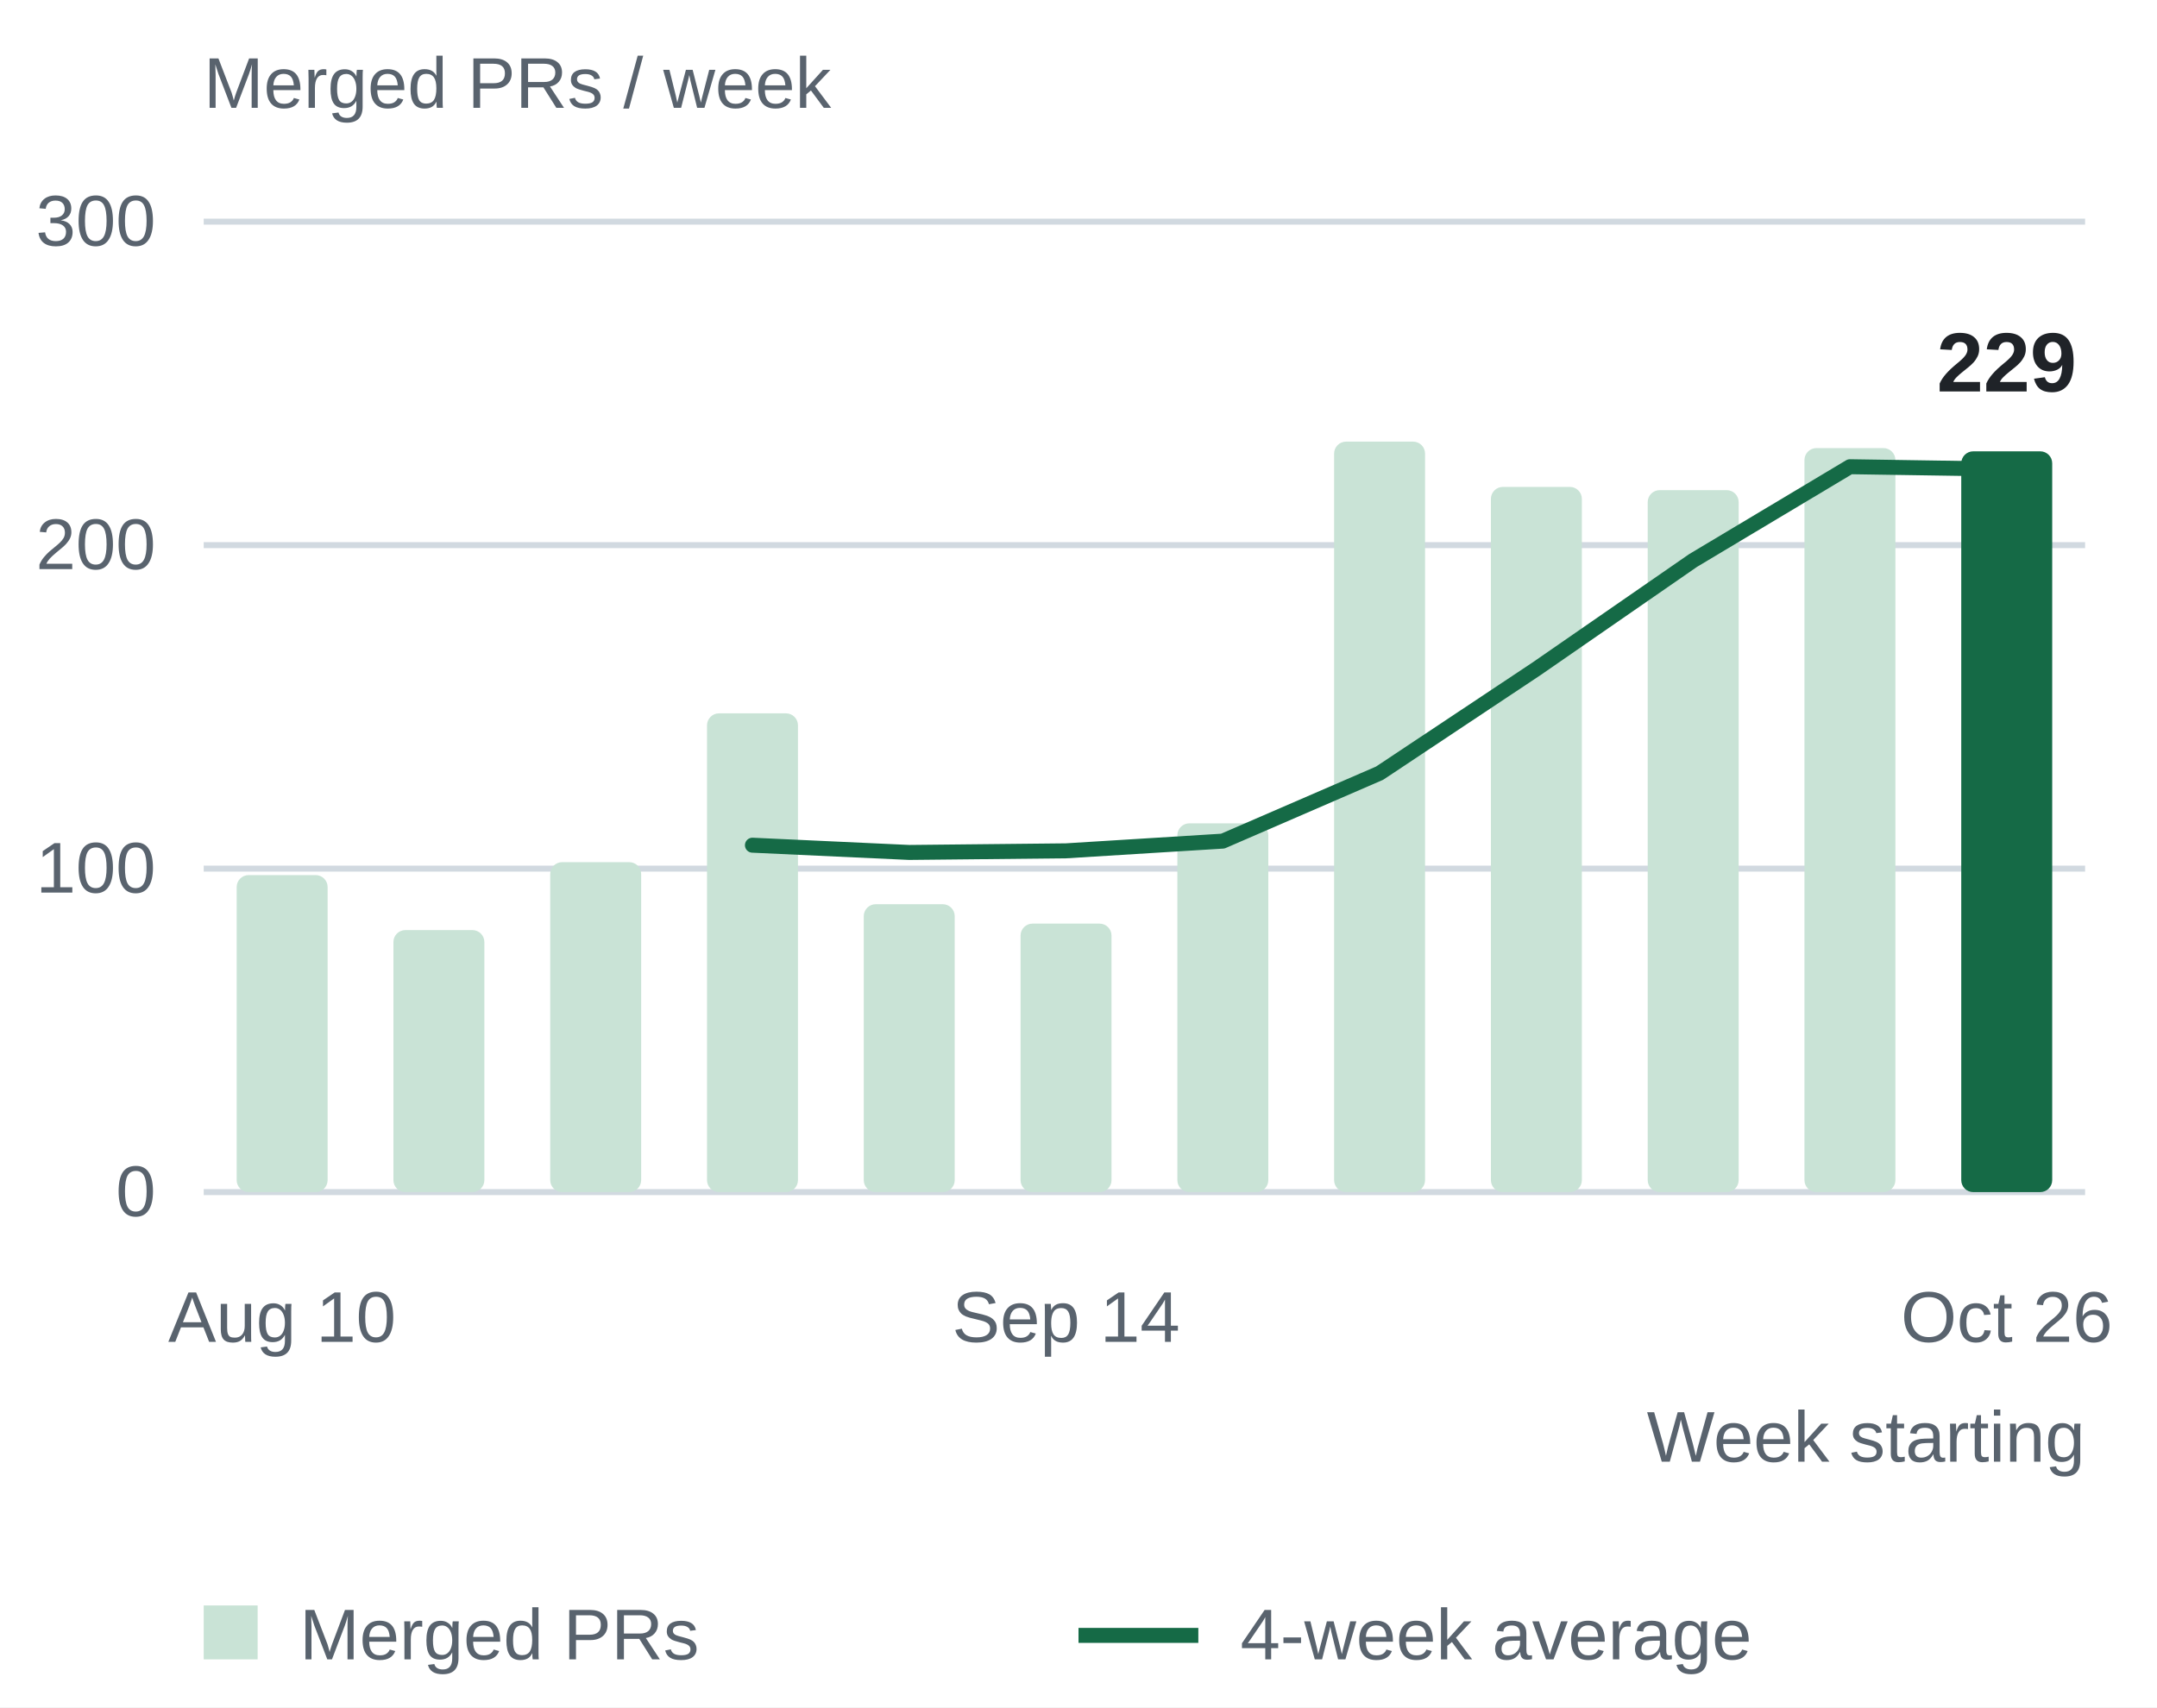
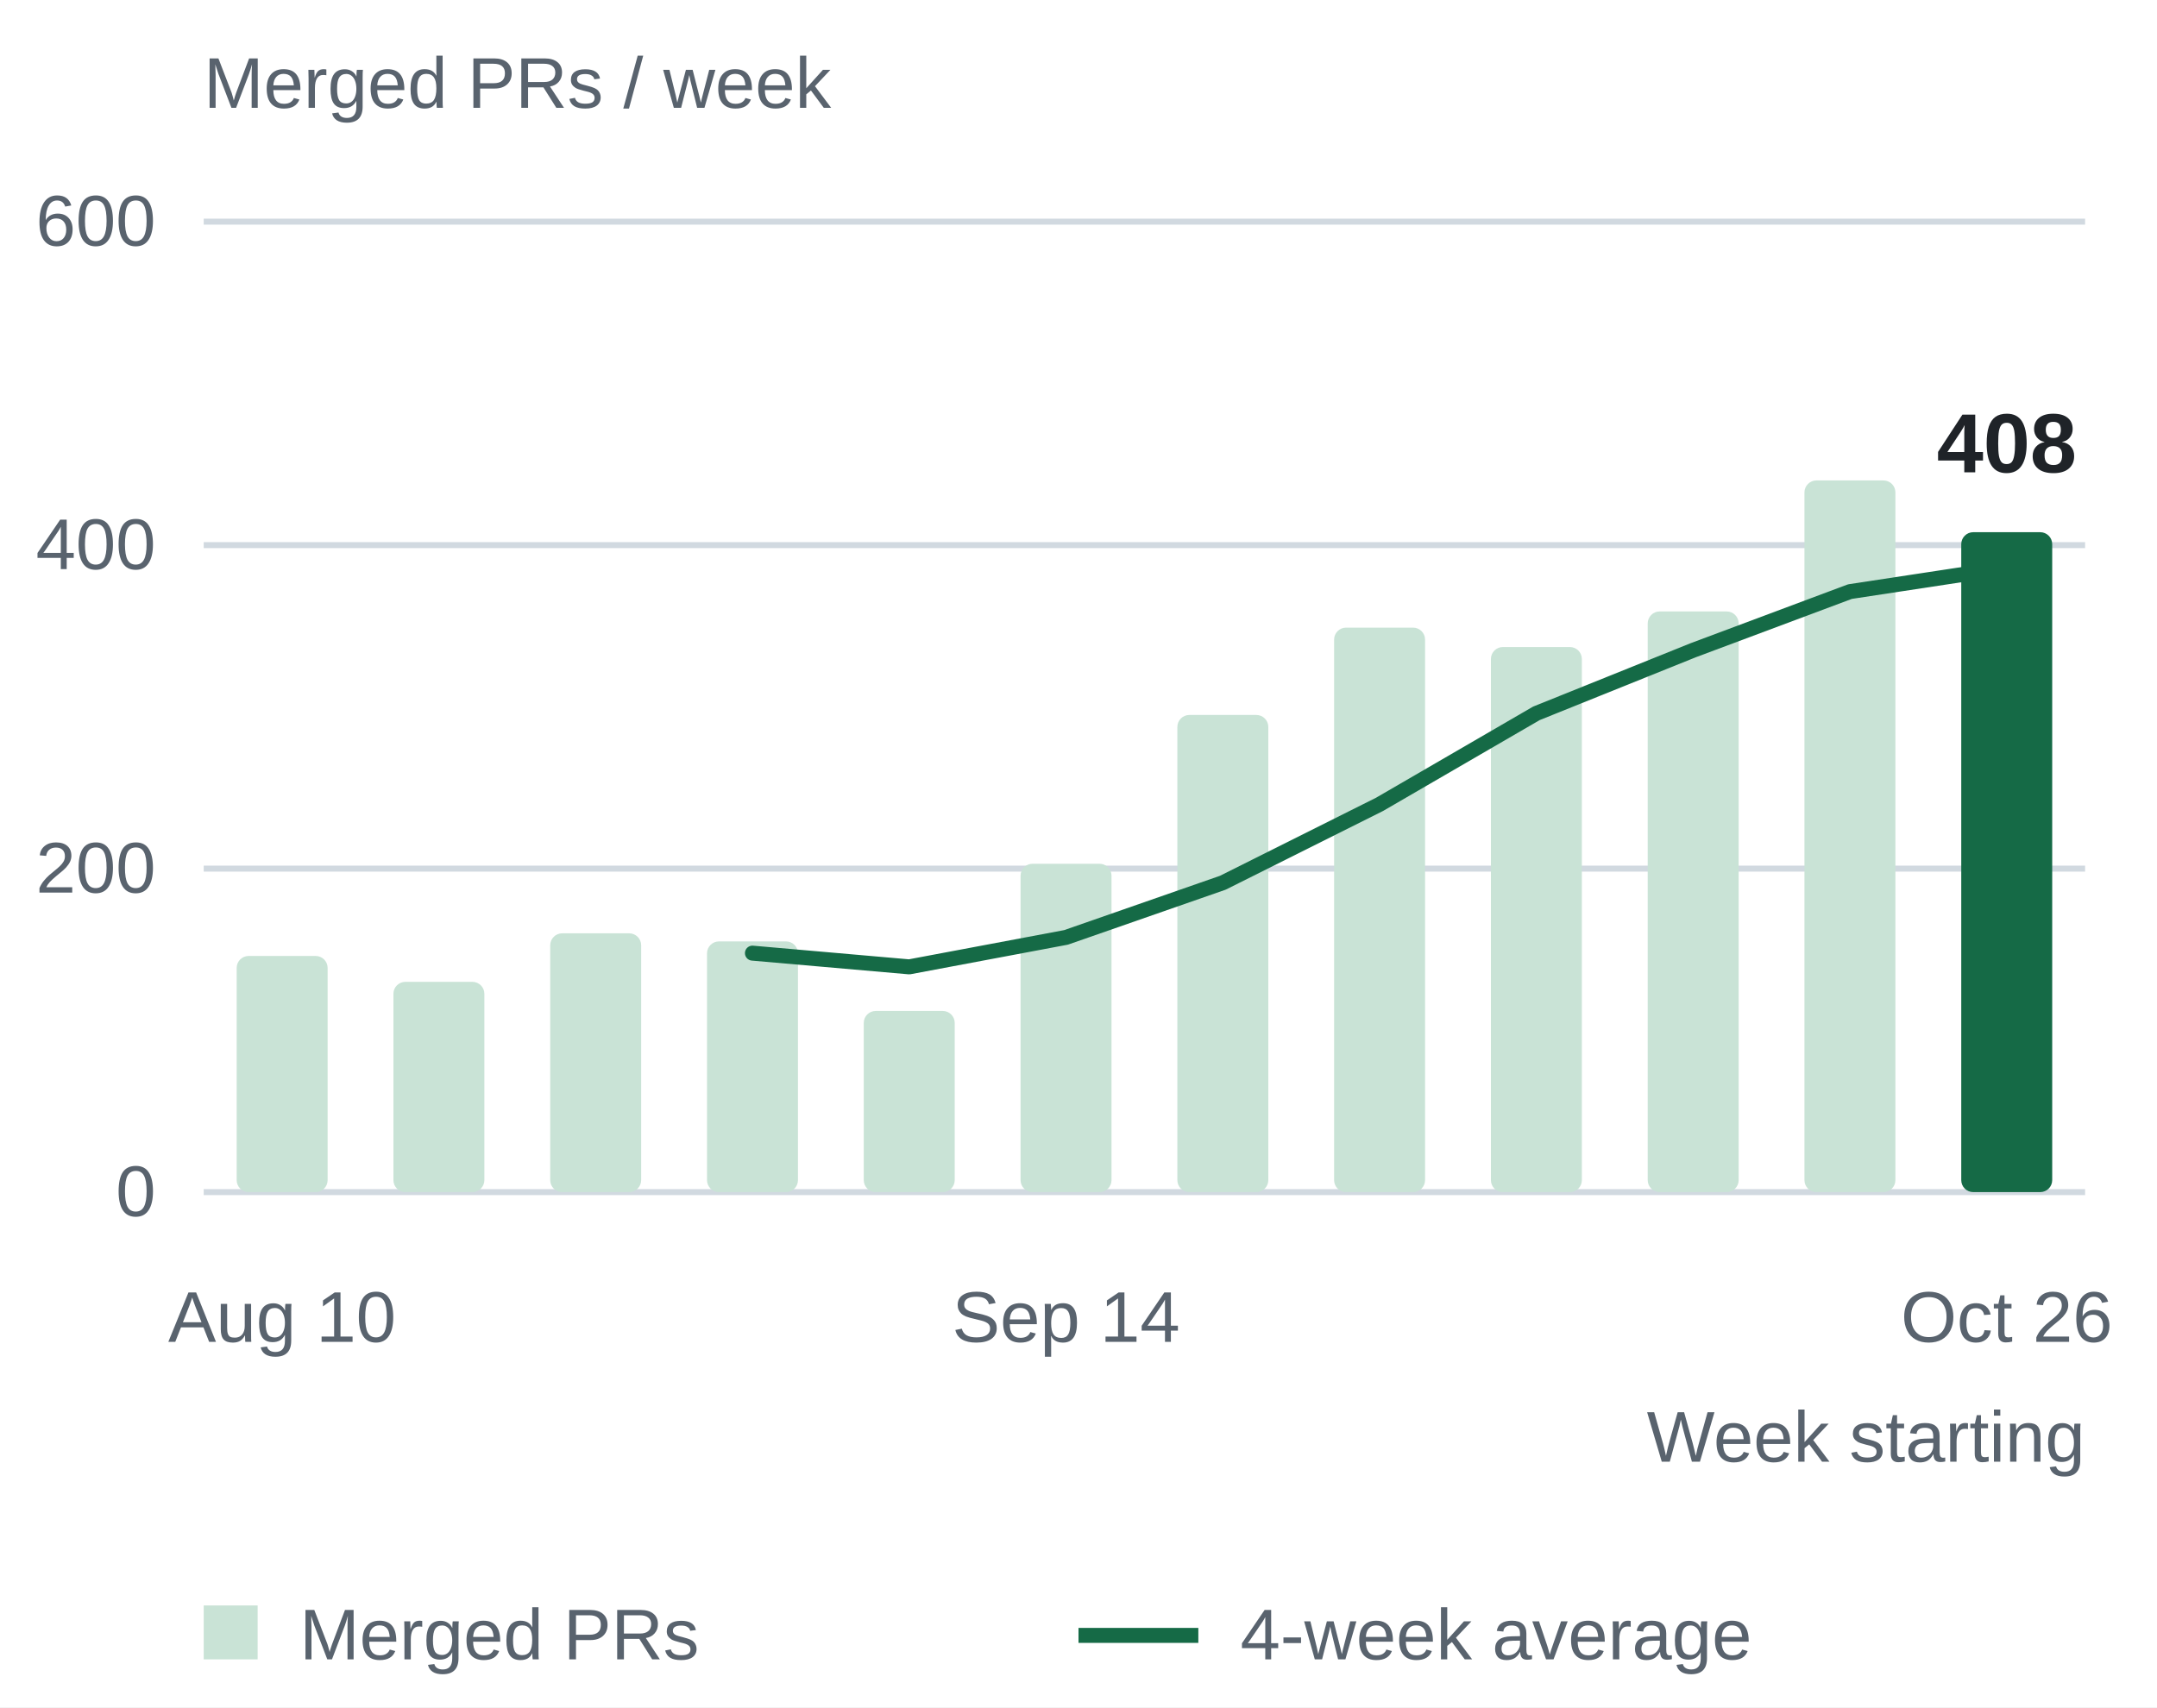
<svg xmlns="http://www.w3.org/2000/svg" width="360" height="285" viewBox="0 0 360 285" role="img">
  <g font-family="-apple-system,BlinkMacSystemFont,Segoe UI,Arial,sans-serif">
    <rect width="360" height="285" fill="#ffffff" />
    <text x="34" y="18" fill="#59636e" font-size="12">Merged PRs / week</text>
    <path d="M34 199.0 H348" stroke="#d1d9e0" stroke-width="1" />
    <text x="26" y="203.0" text-anchor="end" fill="#59636e" font-size="12">0</text>
    <path d="M34 145.0 H348" stroke="#d1d9e0" stroke-width="1" />
-     <text x="26" y="149.0" text-anchor="end" fill="#59636e" font-size="12">100</text>
+     <text x="26" y="149.0" text-anchor="end" fill="#59636e" font-size="12">200</text>
    <path d="M34 91.0 H348" stroke="#d1d9e0" stroke-width="1" />
-     <text x="26" y="95.0" text-anchor="end" fill="#59636e" font-size="12">200</text>
+     <text x="26" y="95.0" text-anchor="end" fill="#59636e" font-size="12">400</text>
    <path d="M34 37.0 H348" stroke="#d1d9e0" stroke-width="1" />
-     <text x="26" y="41.0" text-anchor="end" fill="#59636e" font-size="12">300</text>
-     <rect x="39.50" y="146.08" width="15.18" height="52.92" rx="2" fill="#c9e3d6" />
-     <rect x="65.66" y="155.26" width="15.18" height="43.74" rx="2" fill="#c9e3d6" />
-     <rect x="91.83" y="143.92" width="15.18" height="55.08" rx="2" fill="#c9e3d6" />
-     <rect x="118.00" y="119.08" width="15.18" height="79.92" rx="2" fill="#c9e3d6" />
-     <rect x="144.16" y="150.94" width="15.18" height="48.06" rx="2" fill="#c9e3d6" />
-     <rect x="170.33" y="154.18" width="15.18" height="44.82" rx="2" fill="#c9e3d6" />
-     <rect x="196.50" y="137.44" width="15.18" height="61.56" rx="2" fill="#c9e3d6" />
-     <rect x="222.66" y="73.72" width="15.18" height="125.28" rx="2" fill="#c9e3d6" />
-     <rect x="248.83" y="81.28" width="15.18" height="117.72" rx="2" fill="#c9e3d6" />
-     <rect x="275.00" y="81.82" width="15.18" height="117.18" rx="2" fill="#c9e3d6" />
-     <rect x="301.16" y="74.80" width="15.18" height="124.20" rx="2" fill="#c9e3d6" />
-     <rect x="327.33" y="75.34" width="15.18" height="123.66" rx="2" fill="#156a46" />
-     <path d="M125.58,141.09 L151.75,142.30 L177.92,142.03 L204.08,140.41 L230.25,129.07 L256.42,111.66 L282.58,93.56 L308.75,77.91 L334.92,78.31" fill="none" stroke="#156a46" stroke-width="2.5" stroke-linecap="round" stroke-linejoin="round" />
-     <text x="334.92" y="65.34" text-anchor="middle" fill="#1f2328" font-size="14" font-weight="600">229</text>
+     <text x="26" y="41.0" text-anchor="end" fill="#59636e" font-size="12">600</text>
+     <rect x="39.50" y="159.58" width="15.18" height="39.42" rx="2" fill="#c9e3d6" />
+     <rect x="65.66" y="163.90" width="15.18" height="35.10" rx="2" fill="#c9e3d6" />
+     <rect x="91.83" y="155.80" width="15.18" height="43.20" rx="2" fill="#c9e3d6" />
+     <rect x="118.00" y="157.15" width="15.18" height="41.85" rx="2" fill="#c9e3d6" />
+     <rect x="144.16" y="168.76" width="15.18" height="30.24" rx="2" fill="#c9e3d6" />
+     <rect x="170.33" y="144.19" width="15.18" height="54.81" rx="2" fill="#c9e3d6" />
+     <rect x="196.50" y="119.35" width="15.18" height="79.65" rx="2" fill="#c9e3d6" />
+     <rect x="222.66" y="104.77" width="15.18" height="94.23" rx="2" fill="#c9e3d6" />
+     <rect x="248.83" y="108.01" width="15.18" height="90.99" rx="2" fill="#c9e3d6" />
+     <rect x="275.00" y="102.07" width="15.18" height="96.93" rx="2" fill="#c9e3d6" />
+     <rect x="301.16" y="80.20" width="15.18" height="118.80" rx="2" fill="#c9e3d6" />
+     <rect x="327.33" y="88.84" width="15.18" height="110.16" rx="2" fill="#156a46" />
+     <path d="M125.58,159.11 L151.75,161.40 L177.92,156.48 L204.08,147.36 L230.25,134.27 L256.42,119.08 L282.58,108.55 L308.75,98.76 L334.92,94.78" fill="none" stroke="#156a46" stroke-width="2.5" stroke-linecap="round" stroke-linejoin="round" />
+     <text x="334.92" y="78.84" text-anchor="middle" fill="#1f2328" font-size="14" font-weight="600">408</text>
    <text x="47.08" y="224" text-anchor="middle" fill="#59636e" font-size="12">Aug 10</text>
    <text x="177.92" y="224" text-anchor="middle" fill="#59636e" font-size="12">Sep 14</text>
    <text x="334.92" y="224" text-anchor="middle" fill="#59636e" font-size="12">Oct 26</text>
    <text x="348" y="244" text-anchor="end" fill="#59636e" font-size="12">Week starting</text>
    <rect x="34" y="268" width="9" height="9" fill="#c9e3d6" />
    <text x="50" y="277" fill="#59636e" font-size="12">Merged PRs</text>
    <path d="M180 273 h20" stroke="#156a46" stroke-width="2.5" />
    <text x="207" y="277" fill="#59636e" font-size="12">4-week average</text>
  </g>
</svg>
